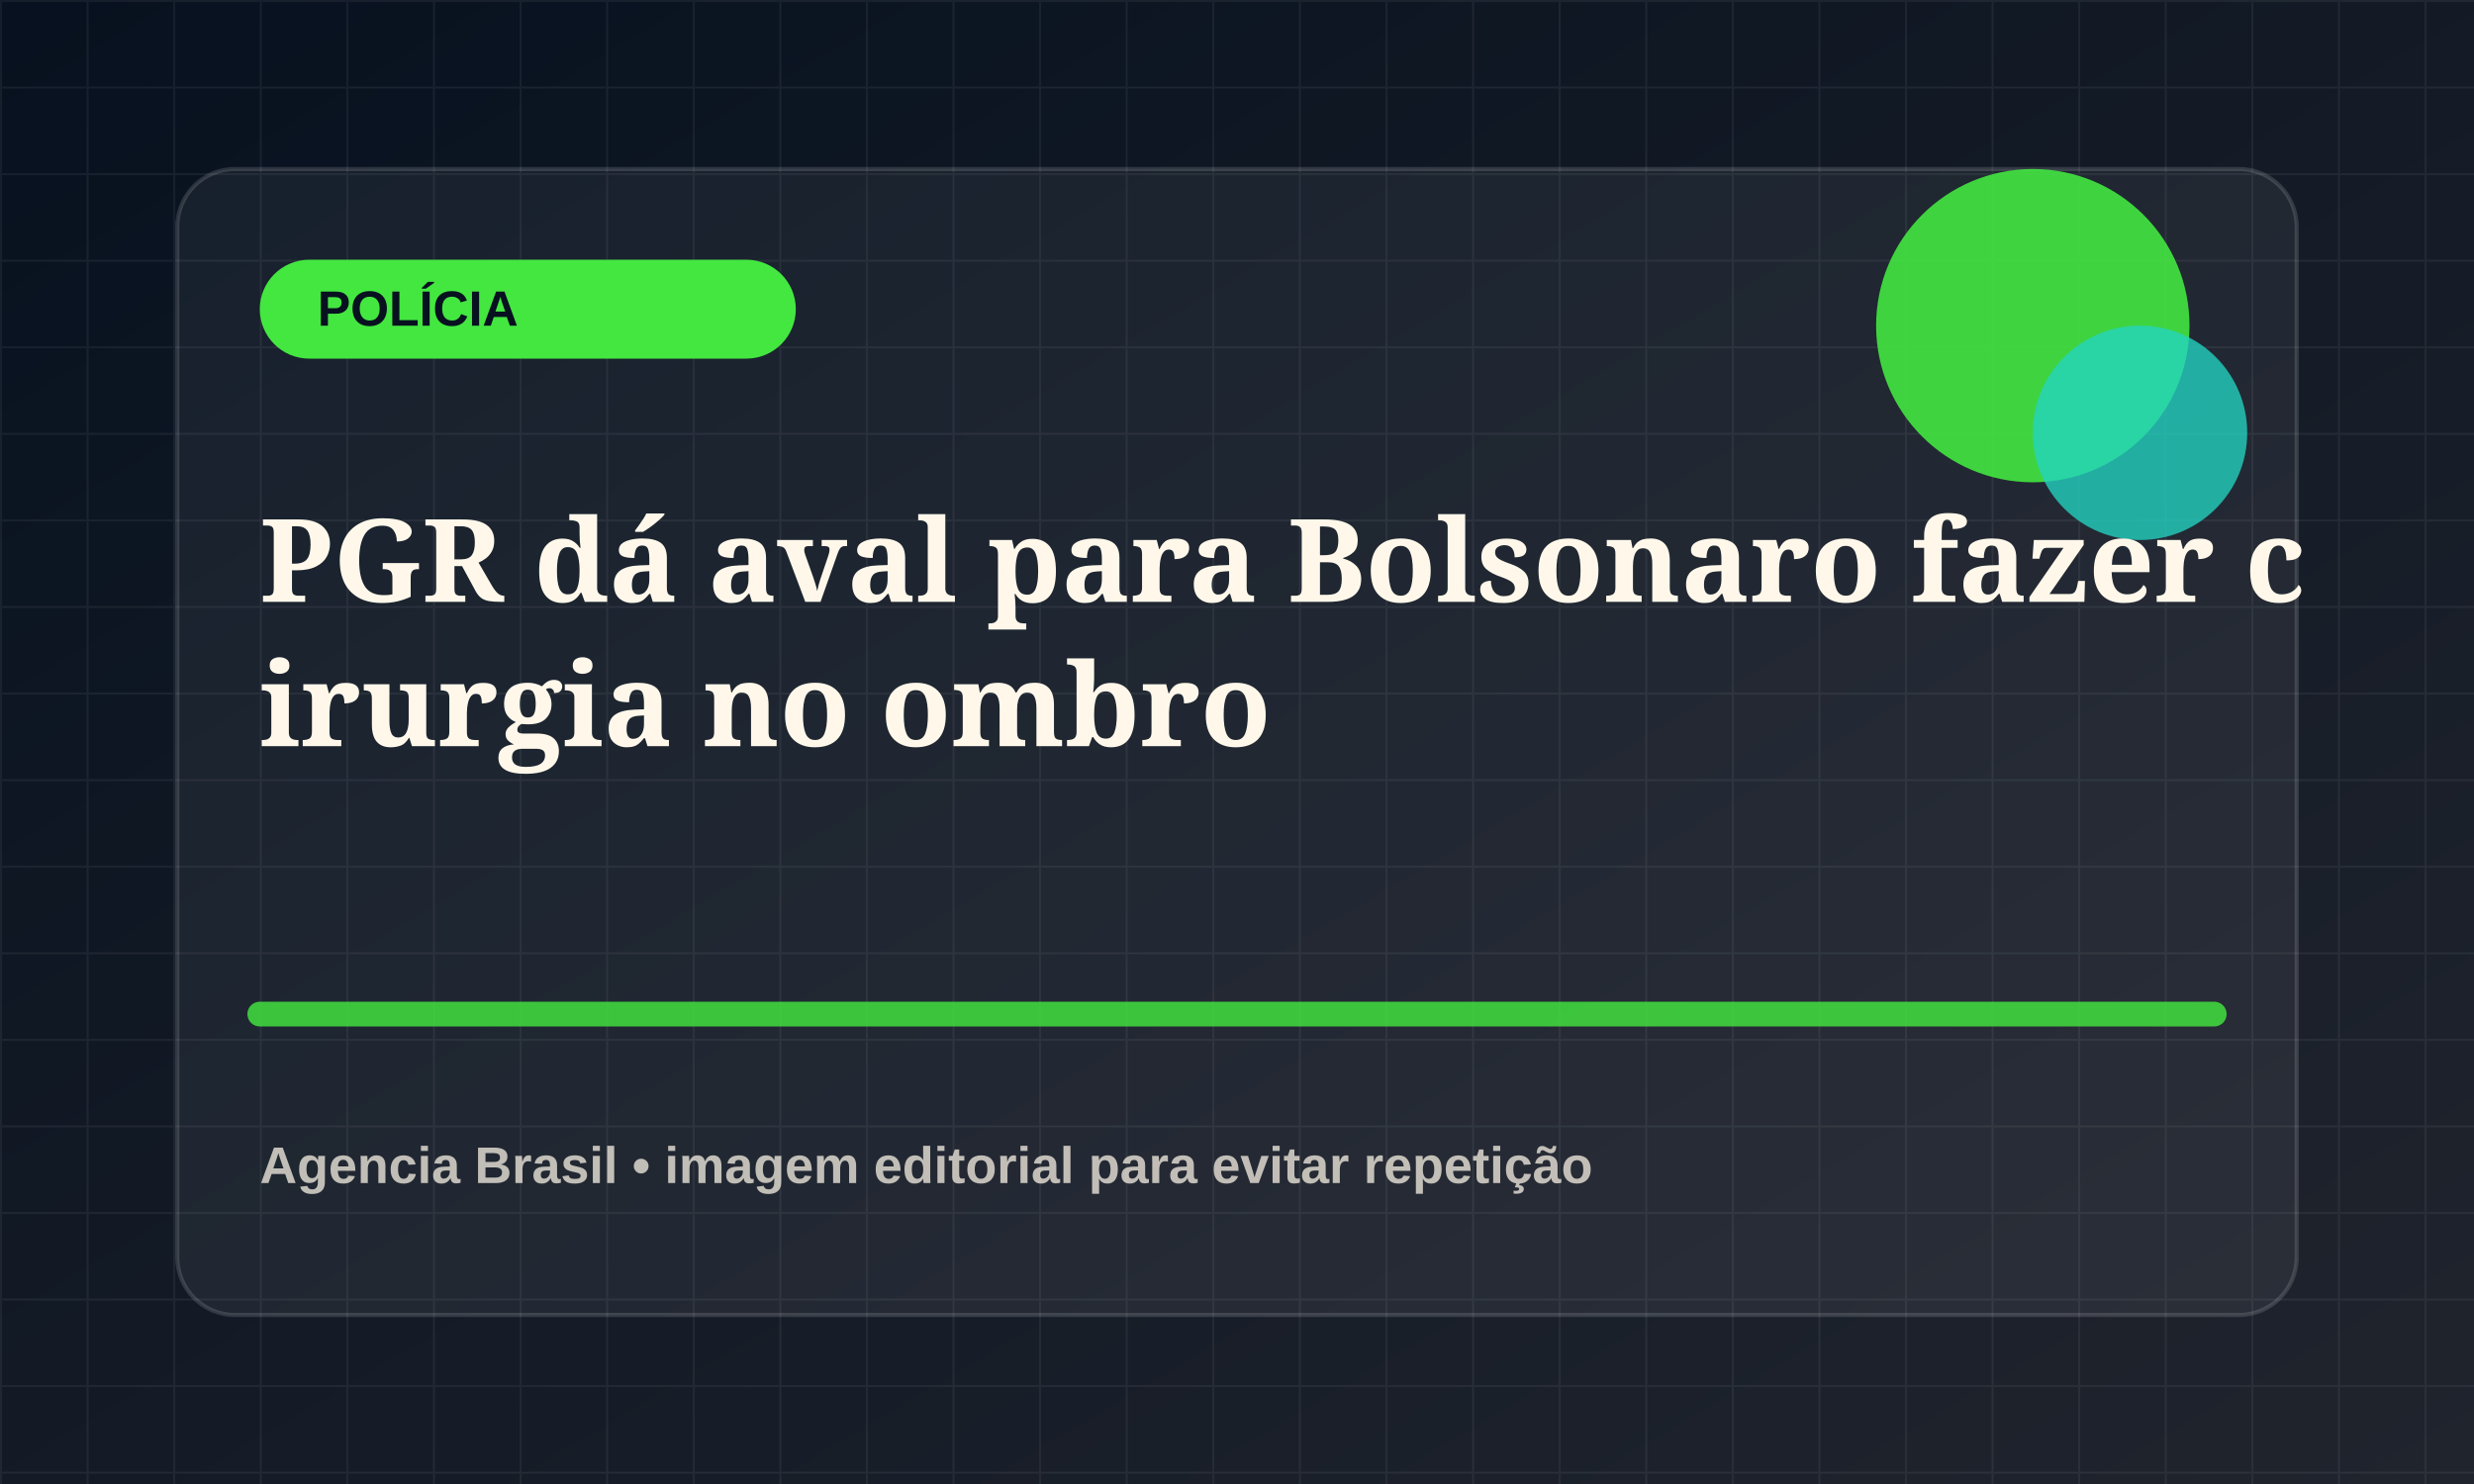
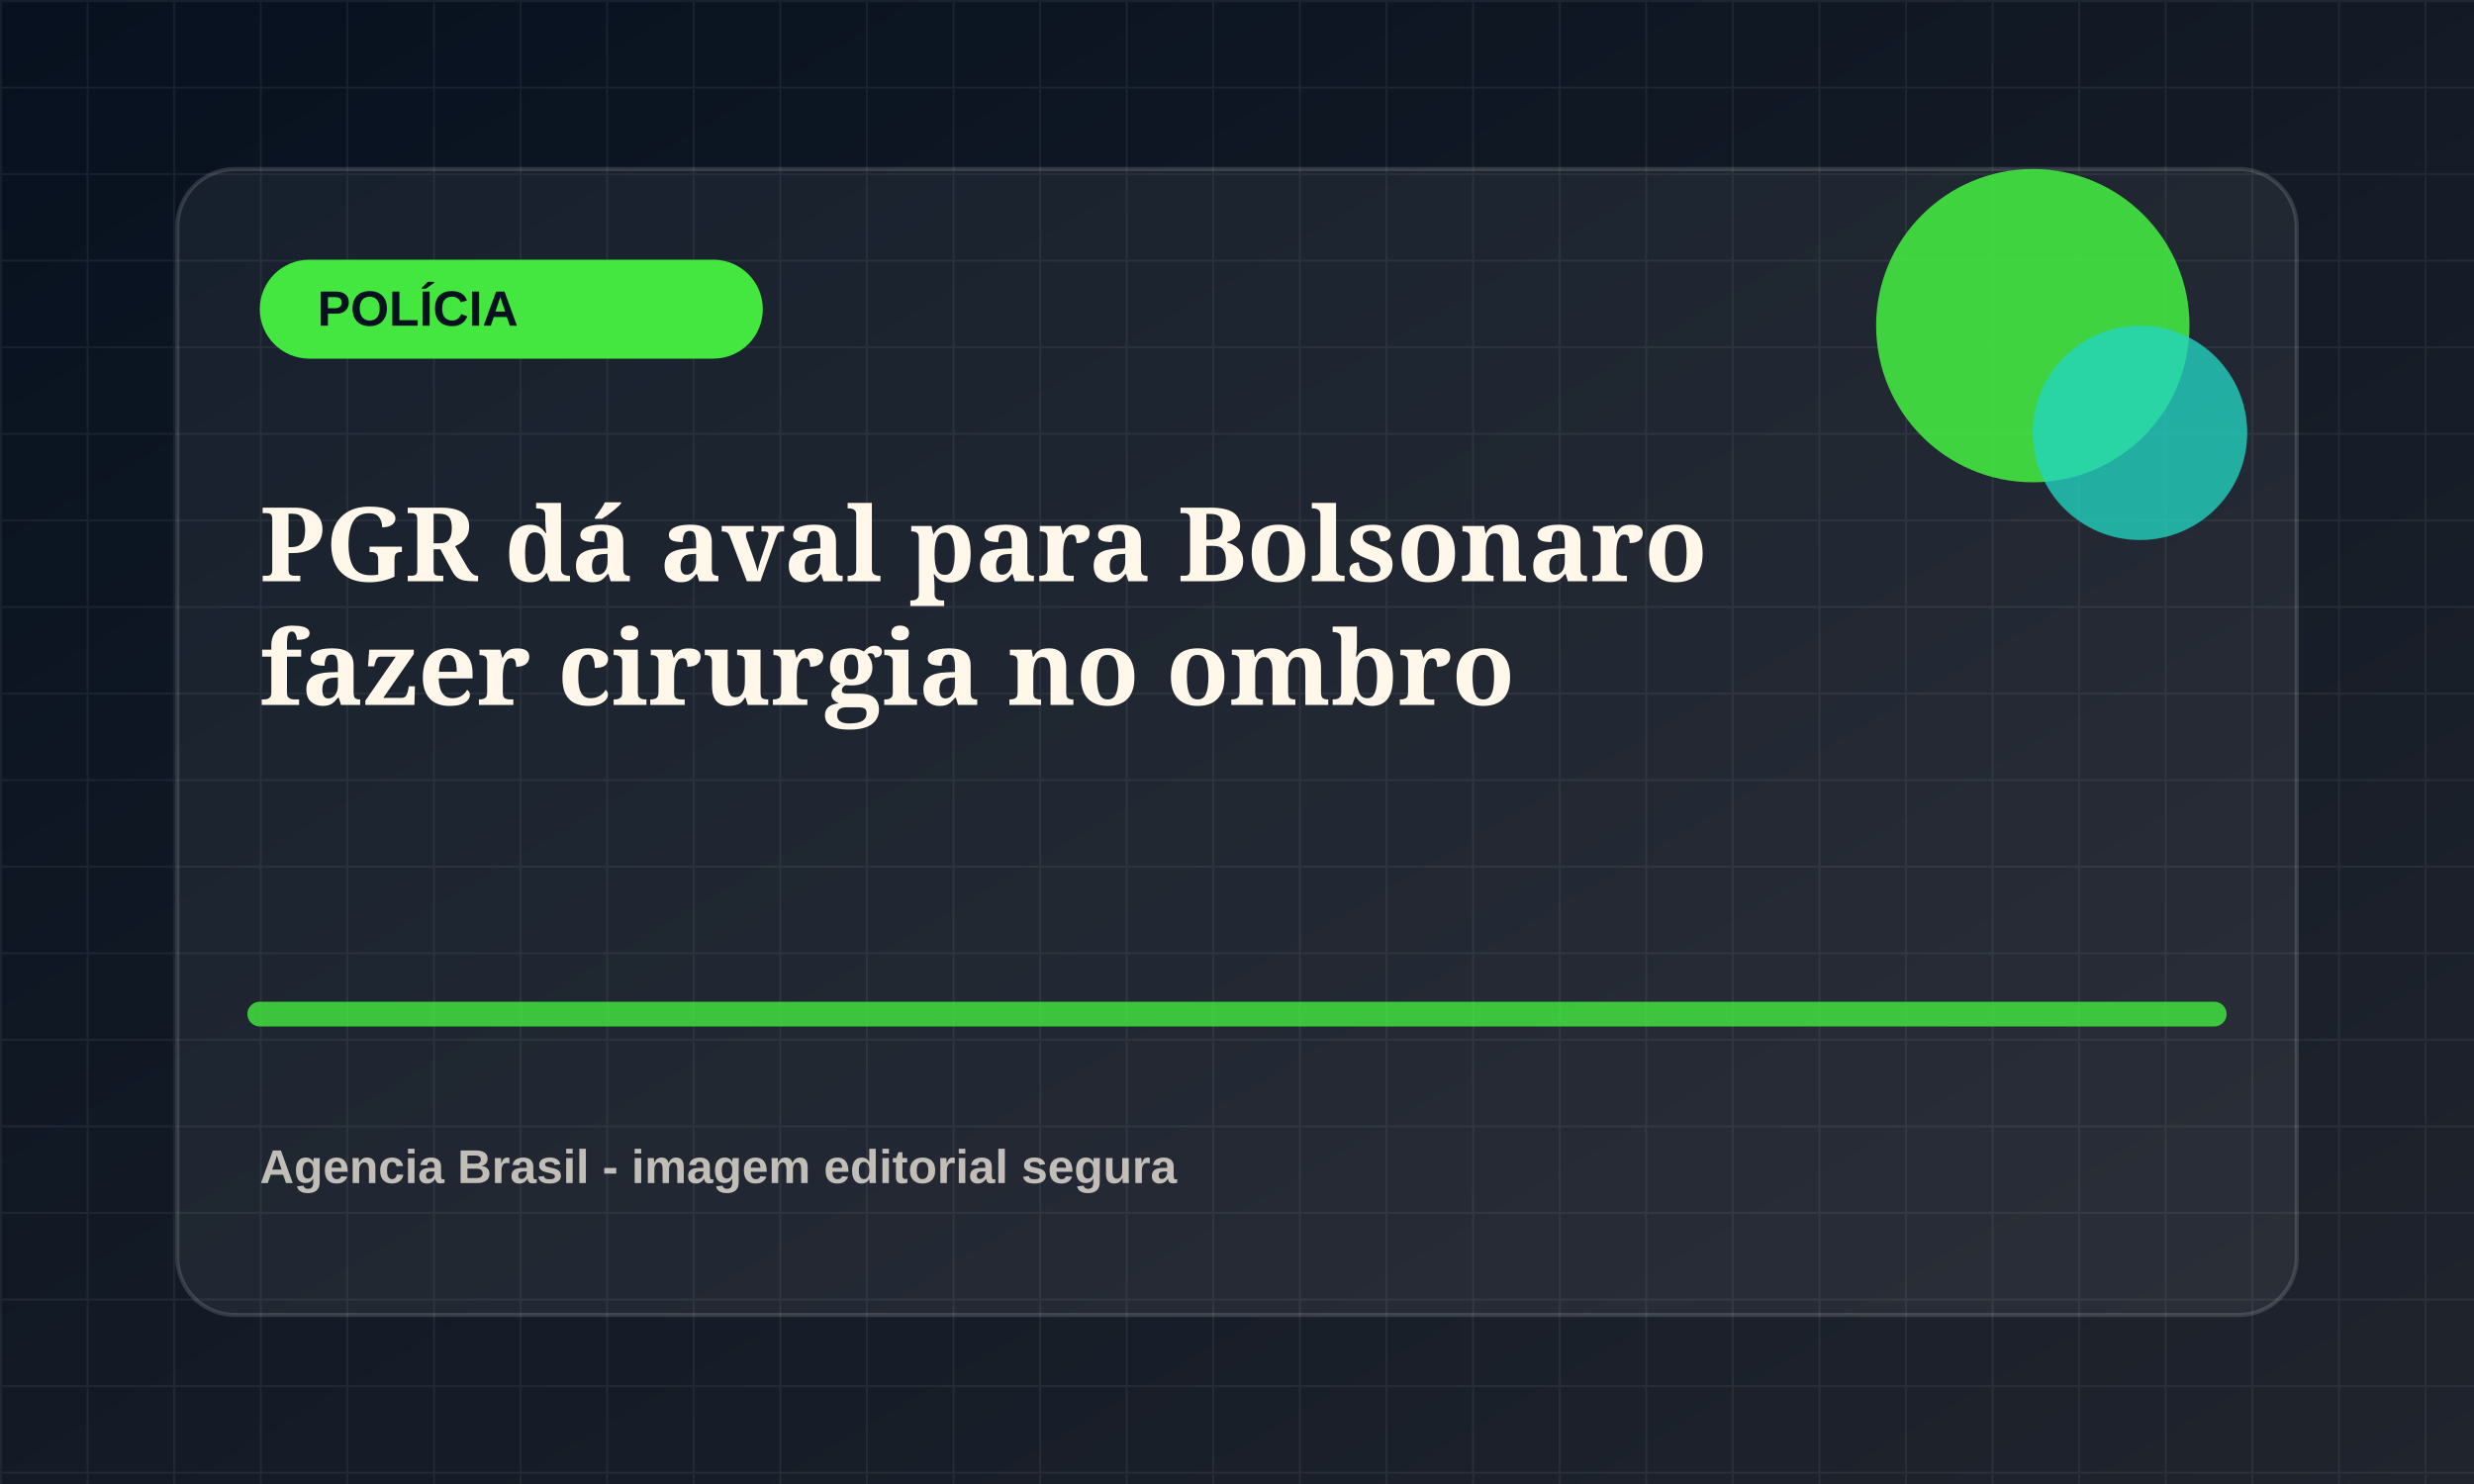
<svg xmlns="http://www.w3.org/2000/svg" viewBox="0 0 1200 720">
  <defs>
    <linearGradient id="bg" x1="0" x2="1" y1="0" y2="1">
      <stop offset="0" stop-color="#07111f" />
      <stop offset="1" stop-color="#20242d" />
    </linearGradient>
    <pattern id="grid" width="42" height="42" patternUnits="userSpaceOnUse">
      <path d="M42 0H0v42" fill="none" stroke="rgba(255,255,255,.055)" stroke-width="2" />
    </pattern>
  </defs>
  <rect width="1200" height="720" fill="url(#bg)" />
  <rect width="1200" height="720" fill="url(#grid)" />
  <rect x="86" y="82" width="1028" height="556" rx="28" fill="rgba(255,255,255,.055)" stroke="rgba(255,255,255,.14)" stroke-width="2" />
-   <rect x="126" y="126" width="260" height="48" rx="24" fill="hsl(119 78% 58%)" />
+   <rect x="126" y="126" width="244" height="48" rx="24" fill="hsl(119 78% 58%)" />
  <text x="154" y="158" fill="#07111f" font-family="Arial, sans-serif" font-size="24" font-weight="800">POLÍCIA</text>
  <circle cx="986" cy="158" r="76" fill="hsl(119 78% 58%)" opacity=".9" />
  <circle cx="1038" cy="210" r="52" fill="hsl(174 72% 48%)" opacity=".78" />
  <path d="M126 492h948" stroke="hsl(119 78% 58%)" stroke-width="12" stroke-linecap="round" opacity=".82" />
-   <text x="126" y="292" fill="#fff8ea" font-family="Georgia, serif" font-size="56" font-weight="700">
-     <tspan x="126" dy="0">PGR dá aval para Bolsonaro fazer c</tspan>
-     <tspan x="126" dy="70">irurgia no ombro</tspan>
-     <tspan x="126" dy="70" />
+   <text x="126" y="282" fill="#fff8ea" font-family="Georgia, serif" font-size="50" font-weight="700">
+     <tspan x="126" dy="0">PGR dá aval para Bolsonaro</tspan>
+     <tspan x="126" dy="60">fazer cirurgia no ombro</tspan>
  </text>
-   <text x="126" y="574" fill="rgba(255,248,234,.72)" font-family="Arial, sans-serif" font-size="25" font-weight="700">Agencia Brasil • imagem editorial para evitar repetição</text>
+   <text x="126" y="574" fill="rgba(255,248,234,.72)" font-family="Arial, sans-serif" font-size="23" font-weight="700">Agencia Brasil - imagem editorial segura</text>
</svg>
